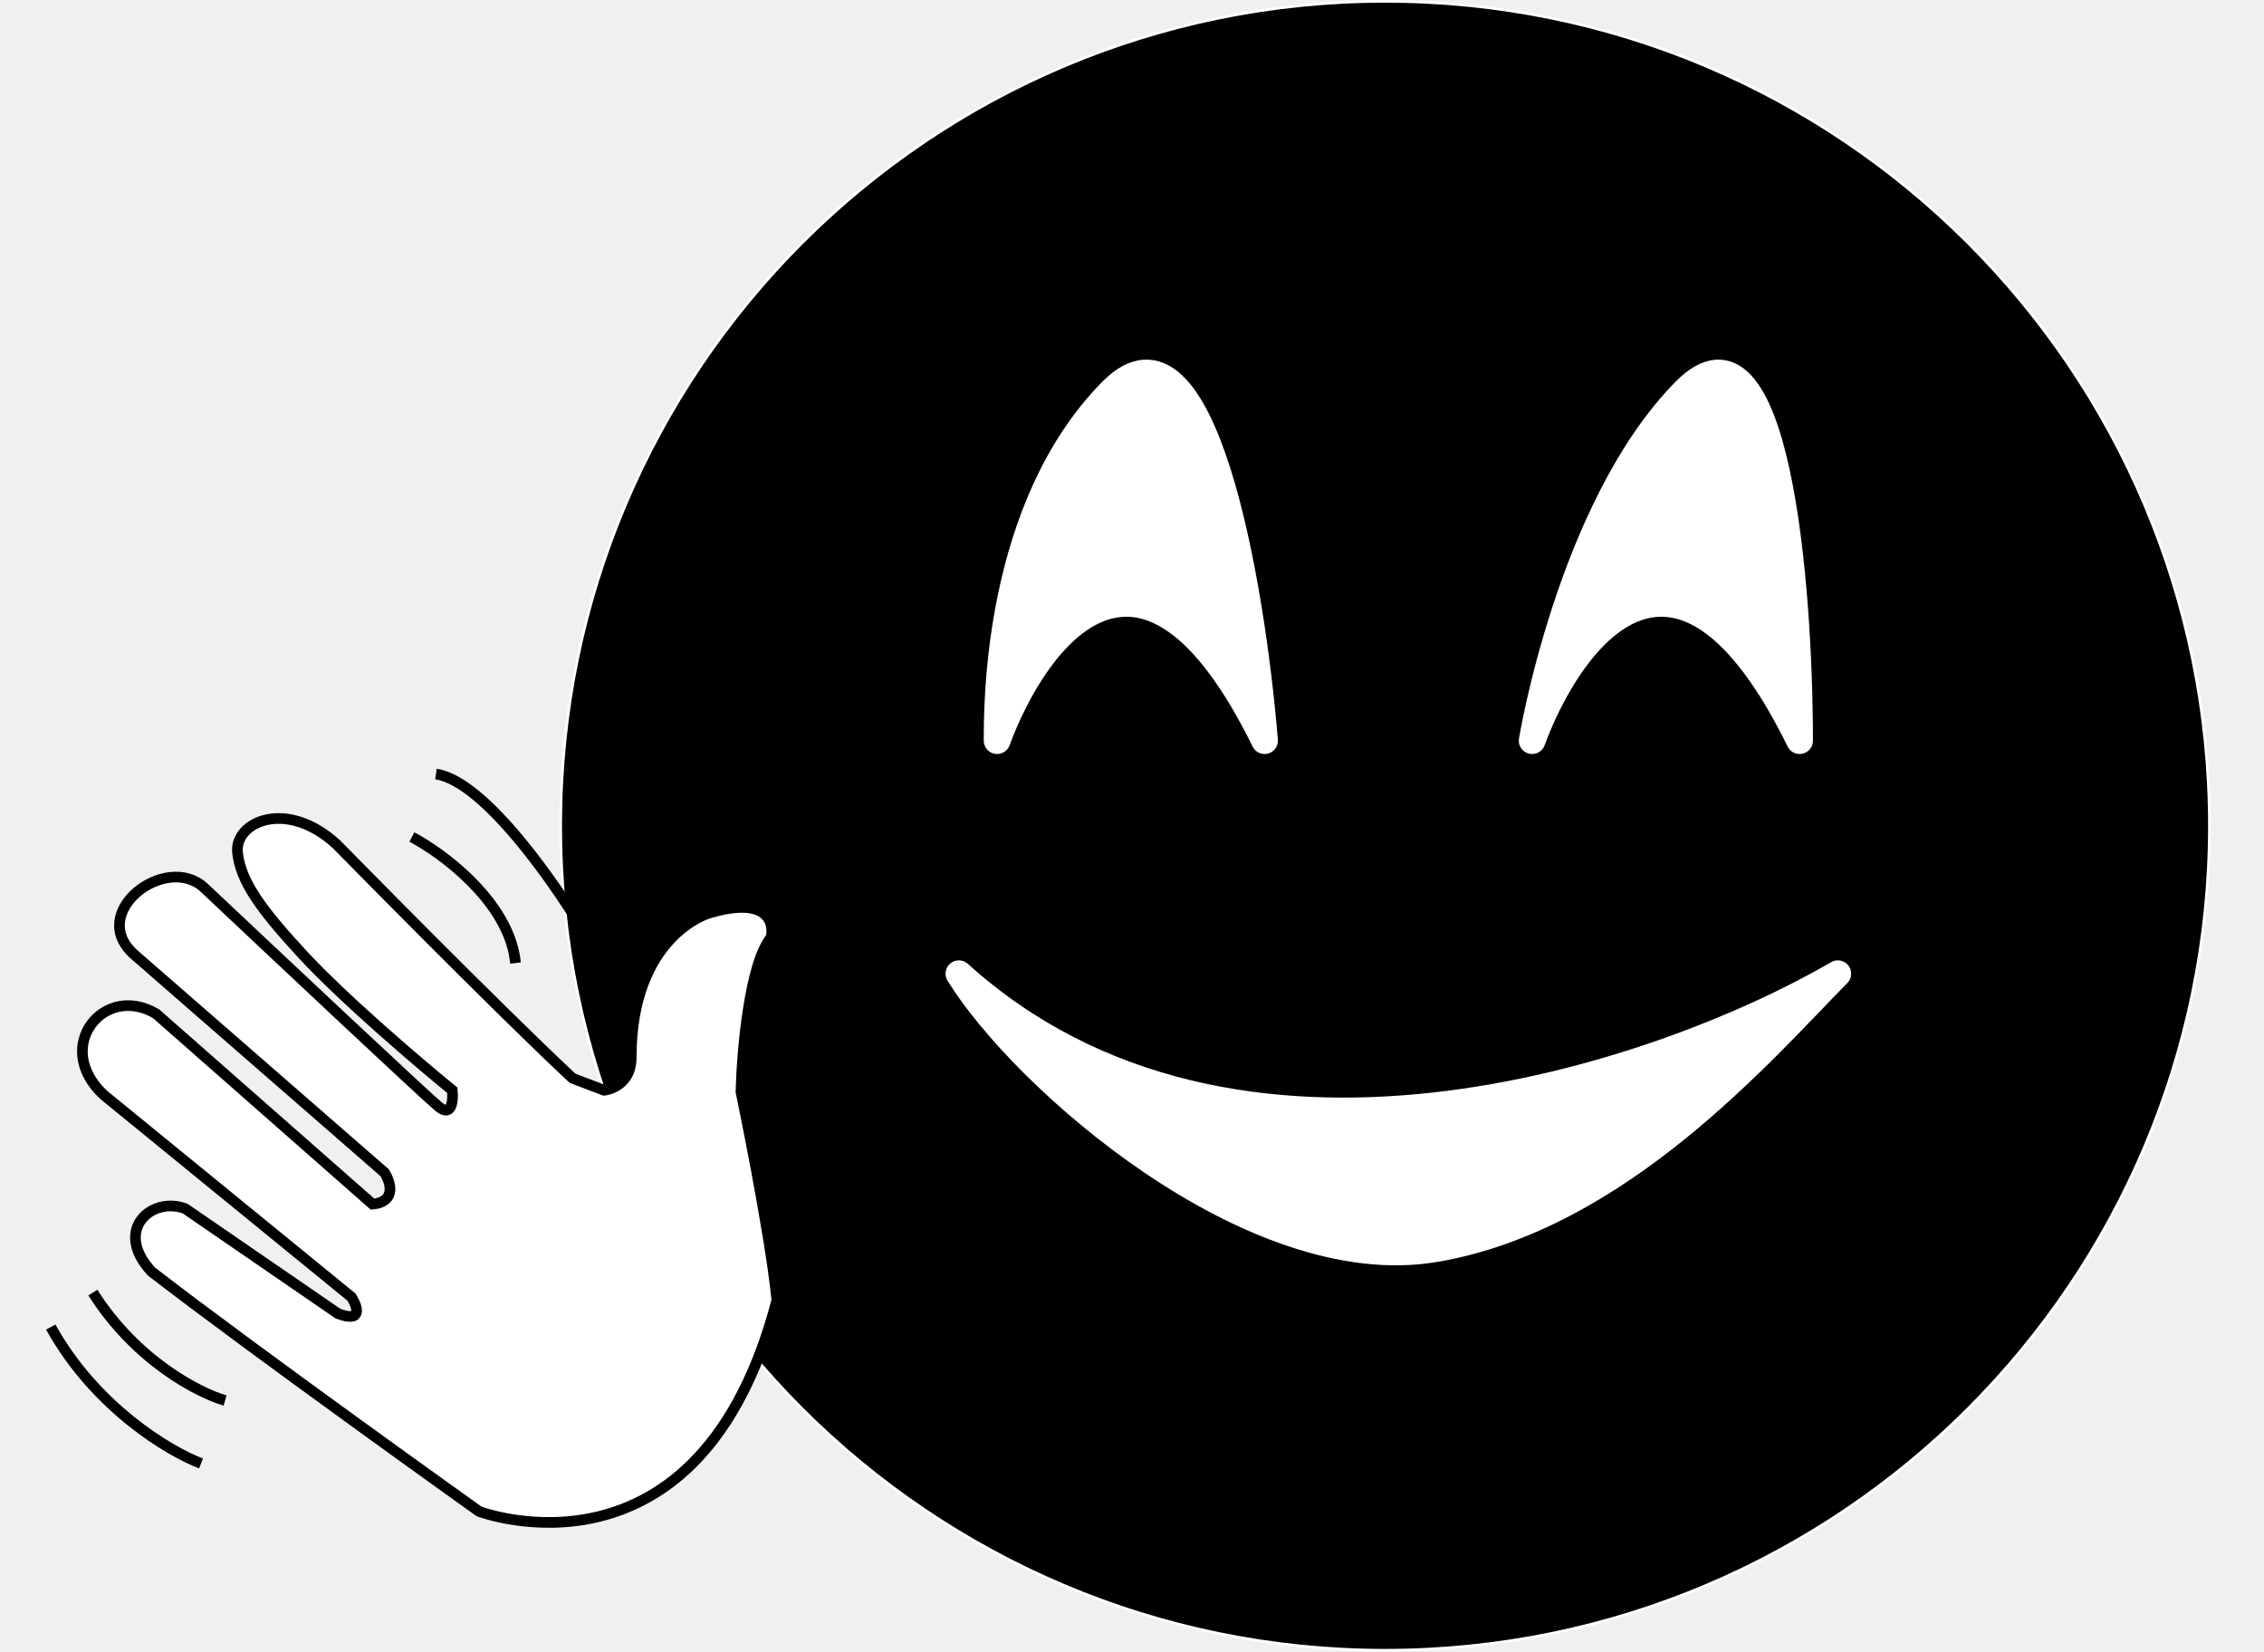
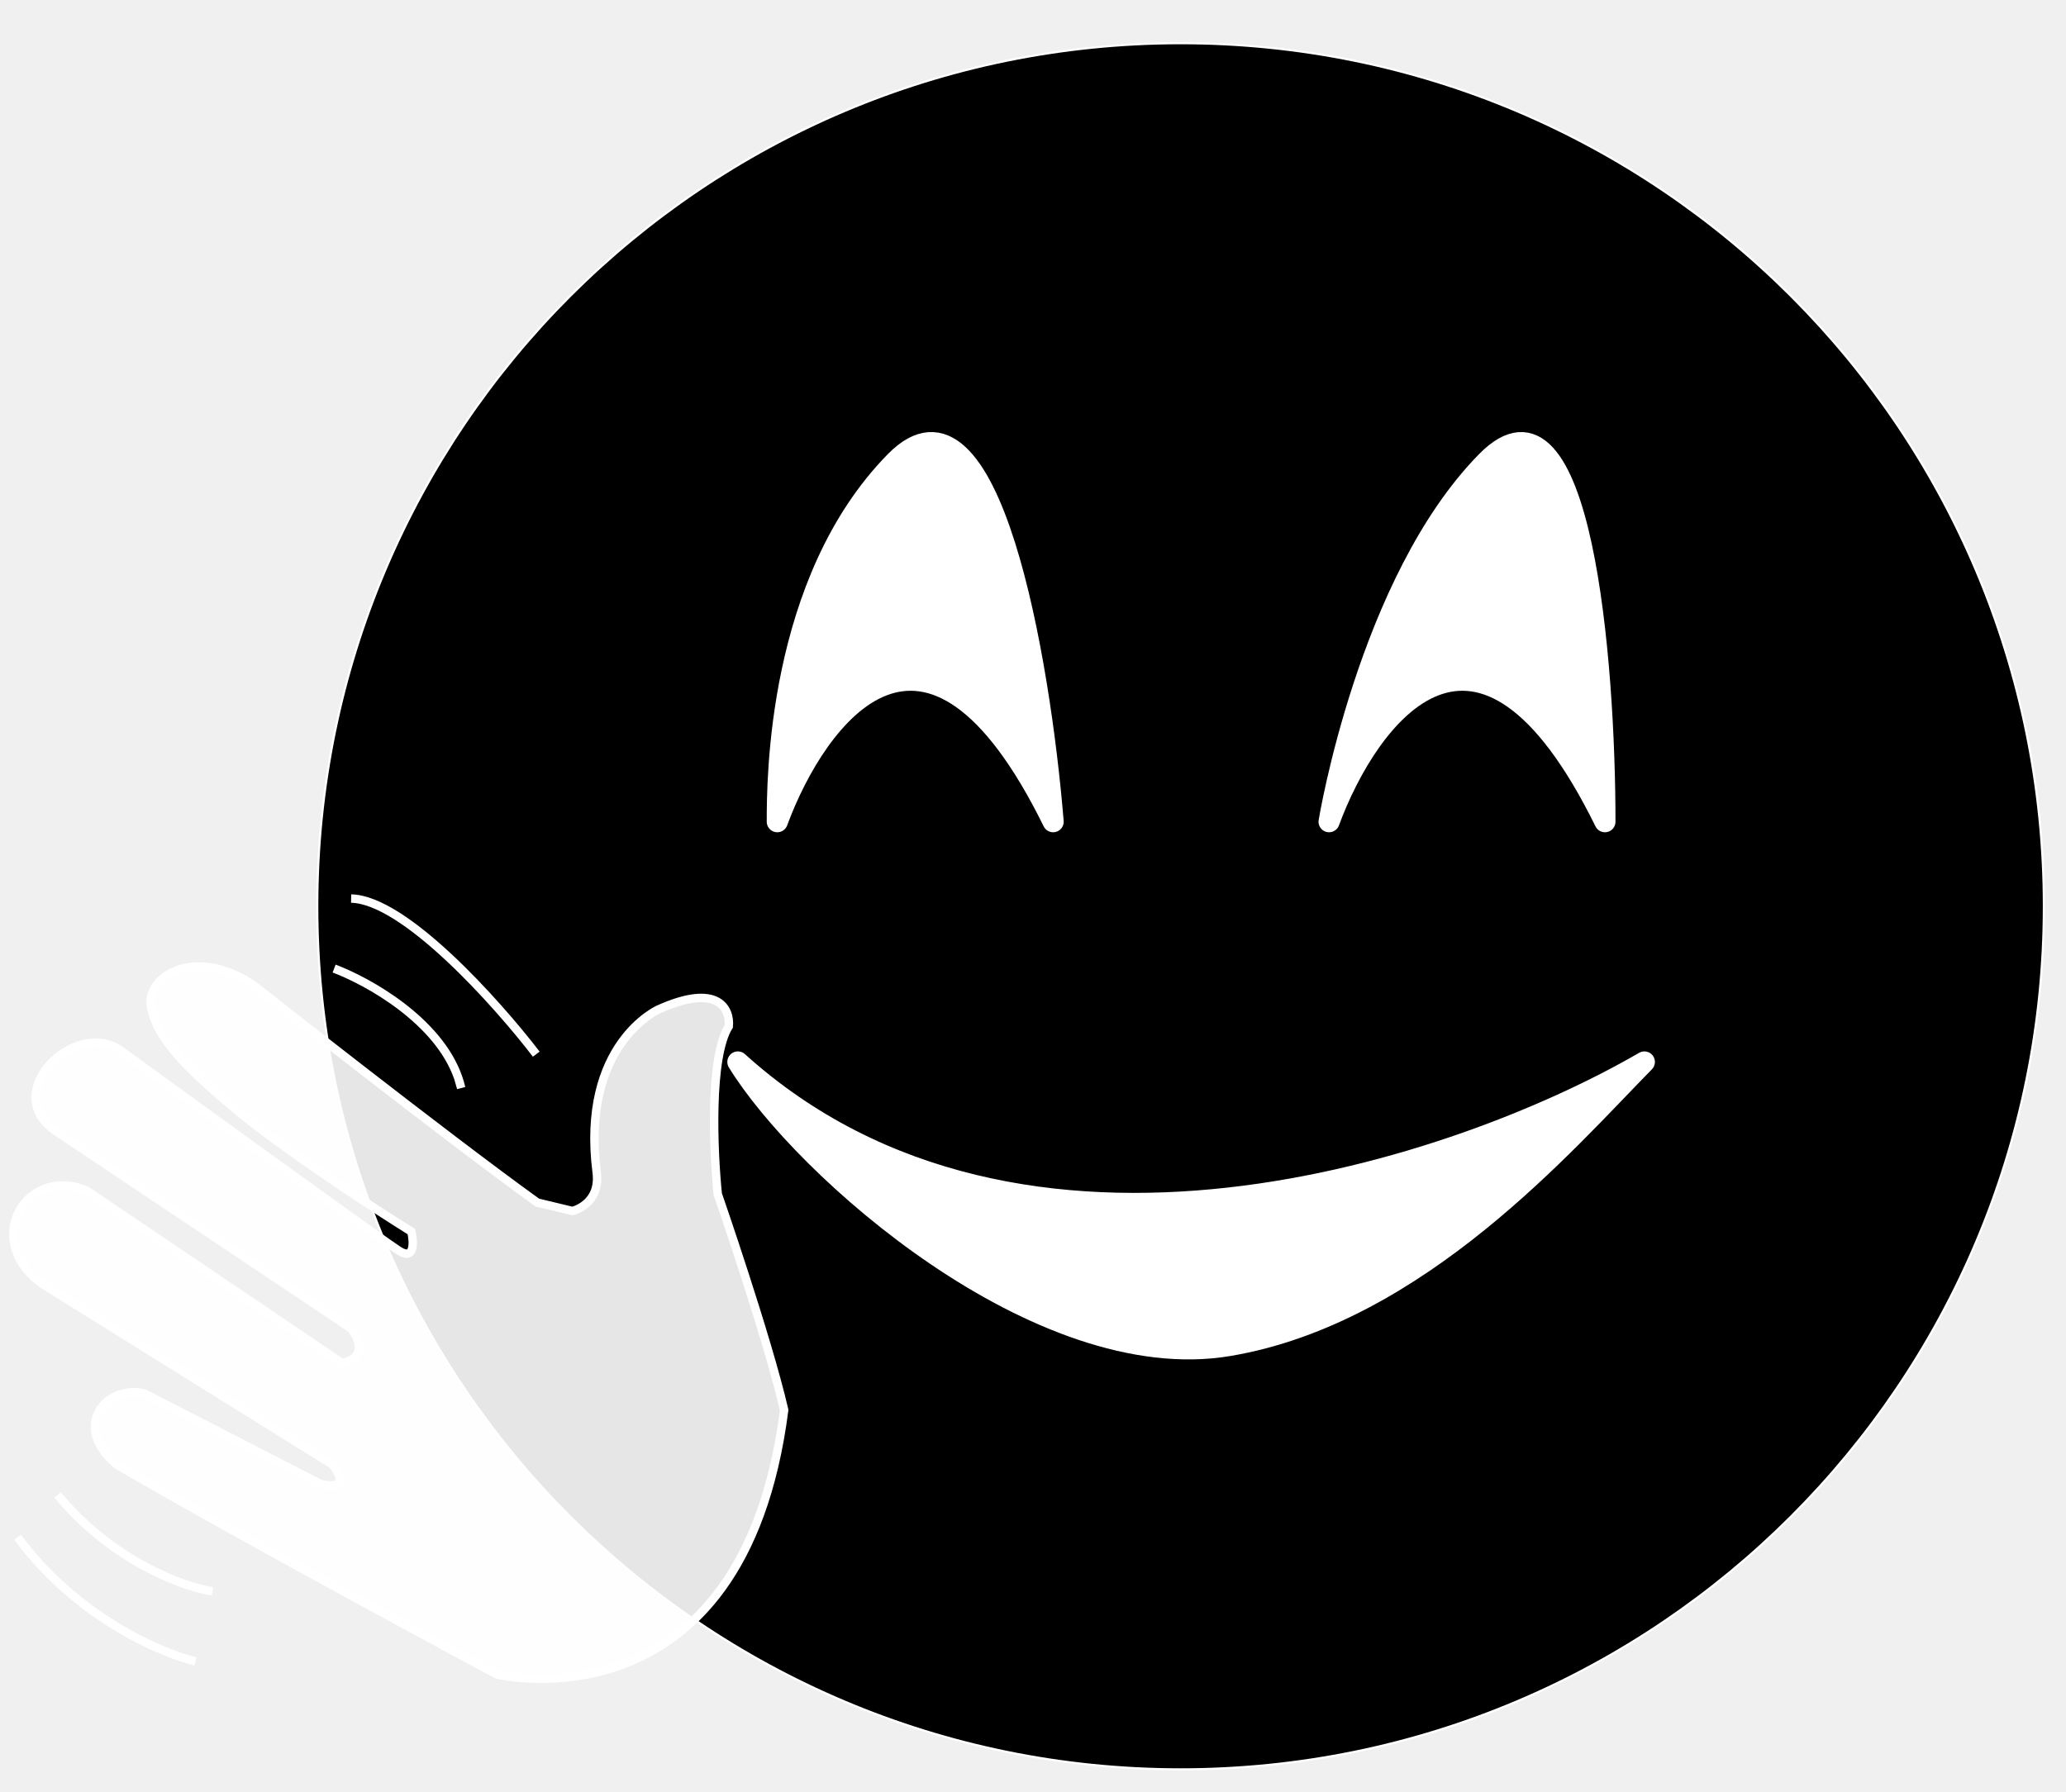
- <svg xmlns="http://www.w3.org/2000/svg" width="85" height="62" viewBox="0 0 85 62" fill="none">
-   <rect x="21.05" y="0.05" width="61.9" height="61.9" rx="30.95" fill="black" />
-   <rect x="21.05" y="0.05" width="61.9" height="61.9" rx="30.95" stroke="white" stroke-width="0.1" />
-   <path d="M41.739 14.683C45.183 11.184 47 21.973 47.478 27.805C42.887 18.474 38.87 23.917 37.435 27.805C37.435 26.347 37.435 19.057 41.739 14.683Z" fill="white" />
-   <path d="M63.261 14.683C66.704 11.184 67.565 21.973 67.565 27.805C62.974 18.474 58.956 23.917 57.522 27.805C57.522 27.805 58.956 19.057 63.261 14.683Z" fill="white" />
-   <path d="M36 36.552C46.33 45.883 62.304 40.44 69 36.552C66.13 39.468 60.762 45.713 53.875 46.88C46.988 48.046 38.391 40.44 36 36.552Z" fill="white" />
-   <path d="M41.739 14.683C45.183 11.184 47 21.973 47.478 27.805C42.887 18.474 38.87 23.917 37.435 27.805C37.435 26.347 37.435 19.057 41.739 14.683Z" stroke="white" stroke-miterlimit="16" stroke-linejoin="round" />
-   <path d="M63.261 14.683C66.704 11.184 67.565 21.973 67.565 27.805C62.974 18.474 58.956 23.917 57.522 27.805C57.522 27.805 58.956 19.057 63.261 14.683Z" stroke="white" stroke-miterlimit="16" stroke-linejoin="round" />
-   <path d="M36 36.552C46.33 45.883 62.304 40.44 69 36.552C66.13 39.468 60.762 45.713 53.875 46.88C46.988 48.046 38.391 40.44 36 36.552Z" stroke="white" stroke-miterlimit="16" stroke-linejoin="round" />
-   <path d="M8.917 31.997C8.803 30.851 10.759 29.967 12.642 31.702C12.642 31.702 18.564 37.741 21.497 40.479L22.682 40.929C22.682 40.929 23.698 40.828 23.698 39.692C23.701 35.146 26.581 34.291 26.581 34.291C28.793 33.616 29.082 34.609 28.95 35.191C28.137 36.181 27.856 39.467 27.818 40.986C27.818 40.986 28.905 46.181 29.167 48.806C26.281 59.889 17.987 56.739 17.987 56.739C17.987 56.739 9.6 50.756 5.689 47.736C4.242 46.176 5.687 44.896 6.955 45.373L12.687 49.312C13.635 49.672 13.421 49.049 13.195 48.693L3.888 41.098C1.955 39.282 3.913 36.89 5.865 38.06L13.988 45.205C14.891 45.115 14.665 44.38 14.44 44.023L5.076 35.865C3.208 34.273 6.24 31.982 7.674 33.334C10.4 35.903 15.977 41.143 16.473 41.548C16.97 41.953 17.019 41.304 16.982 40.929C15.741 39.916 12.875 37.475 11.341 35.809C9.807 34.144 9.026 33.085 8.917 31.997Z" fill="white" />
-   <path d="M19.299 35.782C19.324 35.903 19.343 36.024 19.355 36.147L19.299 35.782Z" fill="white" />
-   <path d="M15.464 31.421C16.602 32.024 18.866 33.7 19.299 35.782M19.299 35.782C19.324 35.903 19.343 36.024 19.355 36.147L19.299 35.782ZM22.121 35.303C20.975 33.334 18.22 29.328 16.368 29.058M8.451 52.575C7.473 52.294 5.111 51.09 3.487 48.524M7.547 54.938C6.362 54.488 3.575 52.834 1.906 49.818M22.682 40.929C22.682 40.929 23.698 40.828 23.698 39.692C23.701 35.146 26.581 34.291 26.581 34.291C28.793 33.616 29.082 34.609 28.95 35.191C28.137 36.181 27.856 39.467 27.818 40.986C27.818 40.986 28.905 46.181 29.167 48.806C26.281 59.889 17.987 56.739 17.987 56.739C17.987 56.739 9.6 50.756 5.689 47.736C4.242 46.176 5.687 44.896 6.955 45.373L12.687 49.312C13.635 49.672 13.421 49.049 13.195 48.693L3.888 41.098C1.955 39.282 3.913 36.89 5.865 38.06L13.988 45.205C14.891 45.115 14.665 44.38 14.44 44.023L5.076 35.865C3.208 34.273 6.24 31.982 7.674 33.334C10.4 35.903 15.977 41.143 16.473 41.548C16.97 41.953 17.019 41.304 16.982 40.929C15.741 39.916 12.875 37.475 11.341 35.809C9.807 34.144 9.026 33.085 8.917 31.997C8.803 30.851 10.759 29.967 12.642 31.702C12.642 31.702 18.564 37.741 21.497 40.479L22.682 40.929Z" stroke="black" stroke-width="0.4" />
+ <svg xmlns="http://www.w3.org/2000/svg" width="98" height="85" viewBox="0 0 98 85" fill="none">
+   <g clip-path="url(#clip0_189_2)">
+     <rect x="15.05" y="2.05" width="81.9" height="81.9" rx="40.95" fill="black" />
+     <rect x="15.05" y="2.05" width="81.9" height="81.9" rx="40.95" stroke="white" stroke-width="0.1" />
+     <path d="M42.478 21.89C46.965 17.331 49.333 31.389 49.956 38.988C43.974 26.83 38.739 33.922 36.87 38.988C36.87 37.088 36.87 27.59 42.478 21.89Z" fill="white" />
+     <path d="M70.522 21.89C75.009 17.331 76.13 31.389 76.13 38.988C70.148 26.83 64.913 33.922 63.044 38.988C63.044 38.988 64.913 27.59 70.522 21.89Z" fill="white" />
+     <path d="M35 50.386C48.461 62.544 69.275 55.452 78 50.386C74.261 54.186 67.266 62.324 58.292 63.843C49.318 65.363 38.116 55.452 35 50.386Z" fill="white" />
+     <path d="M42.478 21.89C46.965 17.331 49.333 31.389 49.956 38.988C43.974 26.83 38.739 33.922 36.87 38.988C36.87 37.088 36.87 27.59 42.478 21.89Z" stroke="white" stroke-miterlimit="16" stroke-linejoin="round" />
+     <path d="M70.522 21.89C75.009 17.331 76.13 31.389 76.13 38.988C70.148 26.83 64.913 33.922 63.044 38.988C63.044 38.988 64.913 27.59 70.522 21.89Z" stroke="white" stroke-miterlimit="16" stroke-linejoin="round" />
+     <path d="M35 50.386C48.461 62.544 69.275 55.452 78 50.386C74.261 54.186 67.266 62.324 58.292 63.843C49.318 65.363 38.116 55.452 35 50.386Z" stroke="white" stroke-miterlimit="16" stroke-linejoin="round" />
+     <path d="M7.175 47.851C6.825 46.334 9.294 44.814 12.116 46.816C12.116 46.816 21.088 53.893 25.489 57.059L27.154 57.459C27.154 57.459 28.498 57.149 28.304 55.626C27.528 49.533 31.239 47.894 31.239 47.894C34.089 46.609 34.647 47.892 34.569 48.693C33.649 50.16 33.837 54.611 34.046 56.654C34.046 56.654 36.395 63.428 37.196 66.902C35.231 82.25 23.575 79.451 23.575 79.451C23.575 79.451 11.309 72.873 5.549 69.497C3.342 67.655 5.059 65.691 6.84 66.113L15.197 70.408C16.529 70.728 16.136 69.93 15.772 69.491L1.996 60.91C-0.906 58.807 1.308 55.266 4.125 56.499L16.236 64.681C17.431 64.405 17.003 63.459 16.639 63.02L2.691 53.694C-0.087 51.88 3.584 48.29 5.738 49.855C9.832 52.831 18.205 58.896 18.939 59.354C19.674 59.811 19.629 58.933 19.514 58.437C17.678 57.293 13.419 54.512 11.077 52.544C8.735 50.575 7.507 49.29 7.175 47.851Z" fill="white" fill-opacity="0.9" />
+     <path d="M21.737 51.142C21.791 51.299 21.837 51.459 21.875 51.621L21.737 51.142Z" fill="white" fill-opacity="0.9" />
+     <path d="M15.849 45.955C17.477 46.568 20.799 48.425 21.737 51.142M21.737 51.142C21.791 51.299 21.837 51.459 21.875 51.621L21.737 51.142ZM25.437 50.016C23.563 47.574 19.183 42.678 16.656 42.634M10.081 75.507C8.722 75.298 5.35 74.09 2.734 70.931M9.275 78.829C7.609 78.429 3.59 76.691 0.837 72.936M27.154 57.459C27.154 57.459 28.498 57.149 28.304 55.626C27.528 49.533 31.239 47.894 31.239 47.894C34.089 46.609 34.647 47.892 34.569 48.693C33.649 50.16 33.837 54.611 34.046 56.654C34.046 56.654 36.395 63.428 37.196 66.902C35.231 82.25 23.575 79.451 23.575 79.451C23.575 79.451 11.309 72.873 5.549 69.497C3.342 67.655 5.059 65.691 6.84 66.113L15.197 70.408C16.529 70.728 16.136 69.93 15.772 69.491L1.996 60.91C-0.906 58.807 1.308 55.266 4.125 56.499L16.236 64.681C17.431 64.405 17.003 63.459 16.639 63.02L2.691 53.694C-0.087 51.88 3.584 48.29 5.738 49.855C9.832 52.831 18.205 58.896 18.939 59.354C19.674 59.811 19.629 58.933 19.514 58.437C17.678 57.293 13.419 54.512 11.077 52.544C8.735 50.575 7.507 49.29 7.175 47.851C6.825 46.334 9.294 44.814 12.116 46.816C12.116 46.816 21.088 53.893 25.489 57.059L27.154 57.459Z" stroke="white" stroke-width="0.4" />
+   </g>
+   <defs>
+     <clipPath id="clip0_189_2">
+       <rect width="98" height="85" fill="white" />
+     </clipPath>
+   </defs>
</svg>
